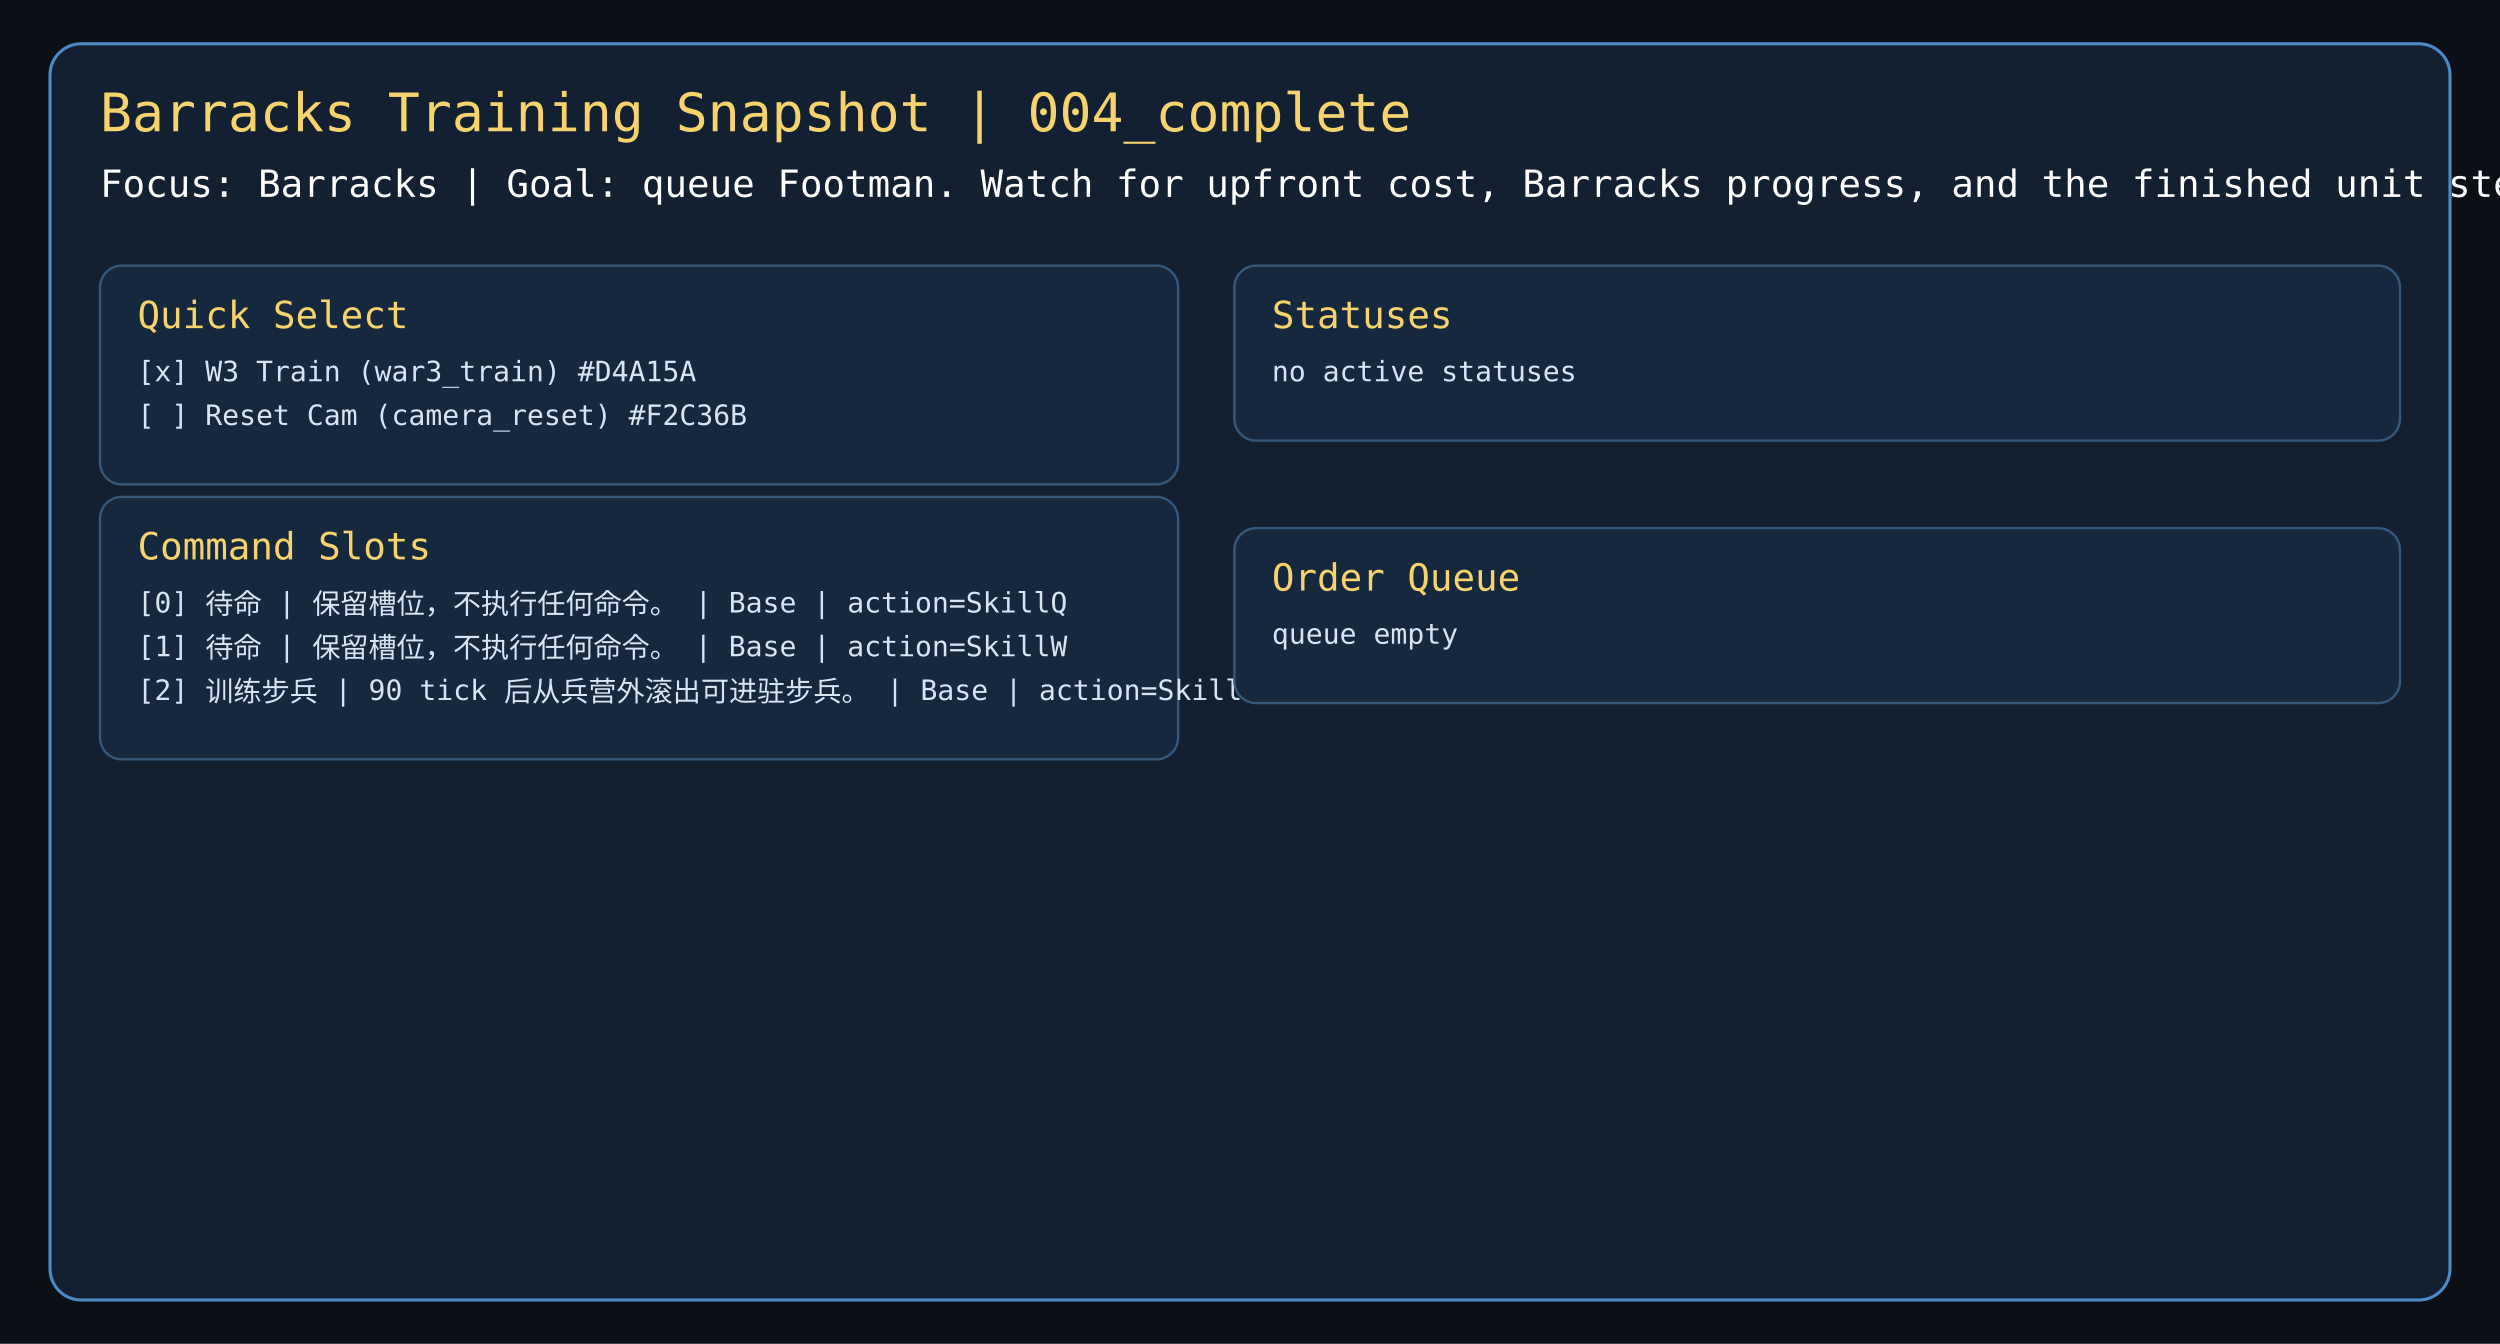
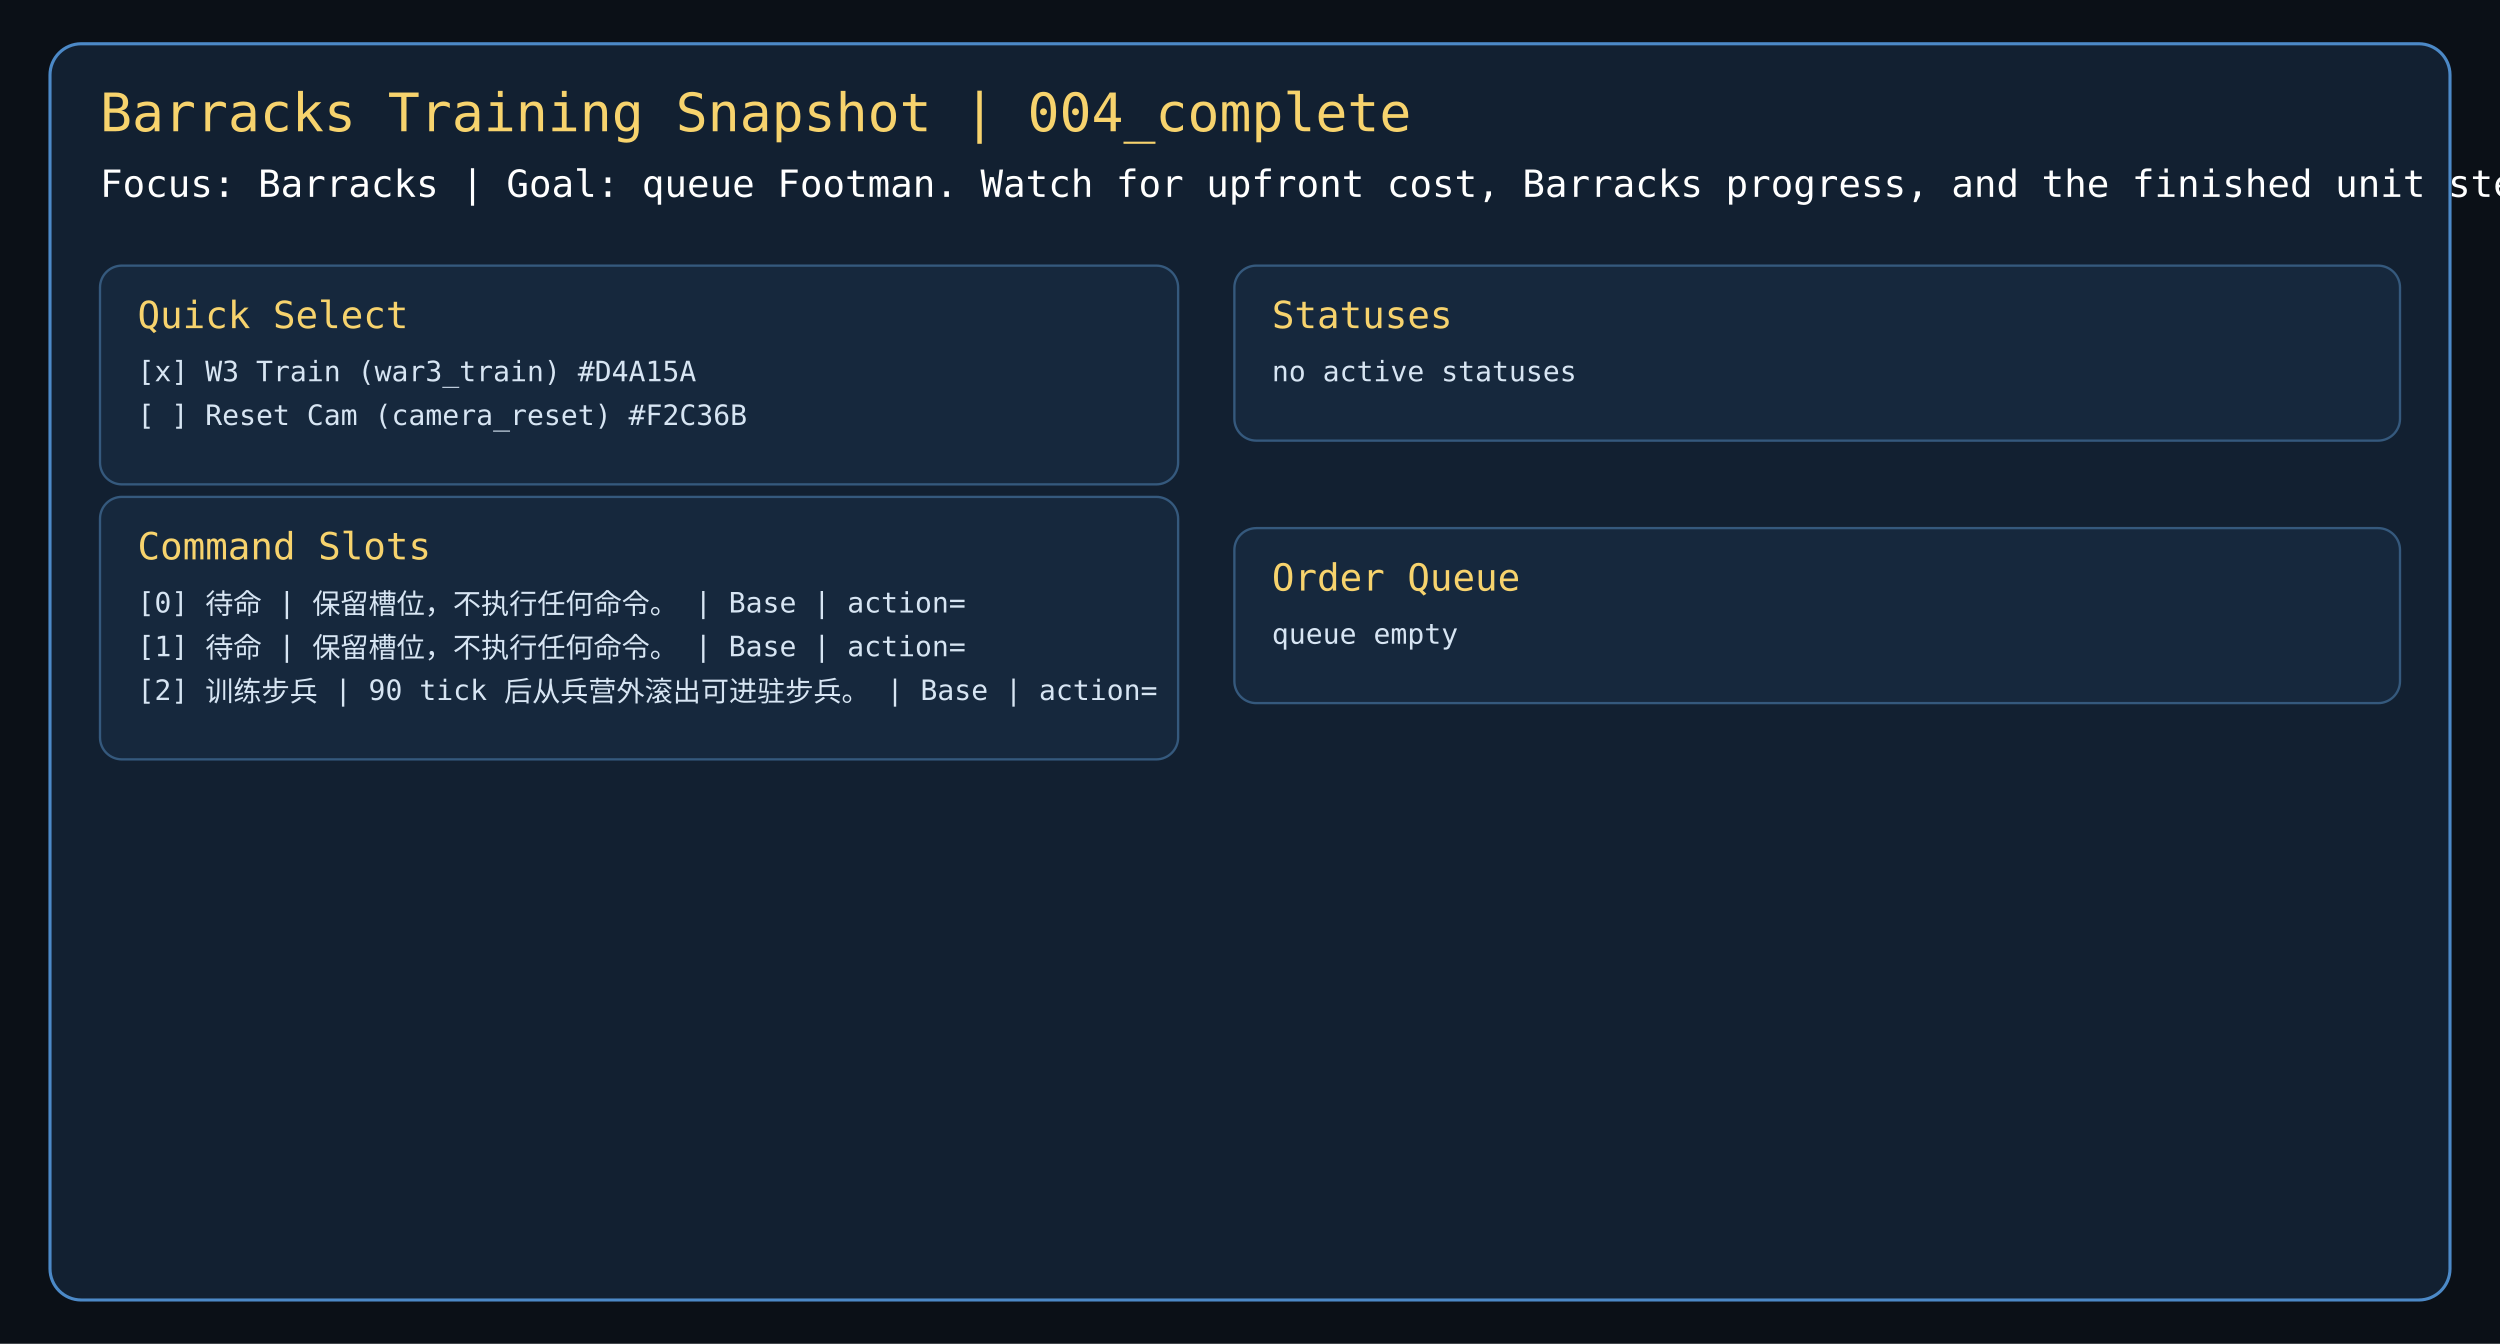
<svg xmlns="http://www.w3.org/2000/svg" width="1600" height="860" viewBox="0 0 1600 860">
  <rect width="1600" height="860" fill="#0b1017" />
  <rect x="32" y="28" width="1536" height="804" rx="20" fill="#122031" stroke="#4c89c7" stroke-width="2" />
  <text x="64" y="84" fill="#f7d36d" font-size="34" font-family="Consolas, monospace">Barracks Training Snapshot | 004_complete</text>
  <text x="64" y="126" fill="#ffffff" font-size="24" font-family="Consolas, monospace">Focus: Barracks | Goal: queue Footman. Watch for upfront cost, Barracks progress, and the finished unit stepping out of the building.</text>
  <rect x="64" y="170" width="690" height="140" rx="14" fill="#16283d" stroke="#35597d" stroke-width="1.5" />
  <text x="88" y="210" fill="#f7d36d" font-size="24" font-family="Consolas, monospace">Quick Select</text>
  <text x="88" y="244" fill="#d7e5f3" font-size="18" font-family="Consolas, monospace">[x] W3 Train (war3_train) #D4A15A</text>
  <text x="88" y="272" fill="#d7e5f3" font-size="18" font-family="Consolas, monospace">[ ] Reset Cam (camera_reset) #F2C36B</text>
  <rect x="64" y="318" width="690" height="168" rx="14" fill="#16283d" stroke="#35597d" stroke-width="1.5" />
  <text x="88" y="358" fill="#f7d36d" font-size="24" font-family="Consolas, monospace">Command Slots</text>
-   <text x="88" y="392" fill="#d7e5f3" font-size="18" font-family="Consolas, monospace">[0] 待命 | 保留槽位，不执行任何命令。 | Base | action=SkillQ</text>
-   <text x="88" y="420" fill="#d7e5f3" font-size="18" font-family="Consolas, monospace">[1] 待命 | 保留槽位，不执行任何命令。 | Base | action=SkillW</text>
-   <text x="88" y="448" fill="#d7e5f3" font-size="18" font-family="Consolas, monospace">[2] 训练步兵 | 90 tick 后从兵营外滚出可进驻步兵。 | Base | action=SkillE</text>
+   <text x="88" y="392" fill="#d7e5f3" font-size="18" font-family="Consolas, monospace">[0] 待命 | 保留槽位，不执行任何命令。 | Base | action=</text>
+   <text x="88" y="420" fill="#d7e5f3" font-size="18" font-family="Consolas, monospace">[1] 待命 | 保留槽位，不执行任何命令。 | Base | action=</text>
+   <text x="88" y="448" fill="#d7e5f3" font-size="18" font-family="Consolas, monospace">[2] 训练步兵 | 90 tick 后从兵营外滚出可进驻步兵。 | Base | action=</text>
  <rect x="790" y="170" width="746" height="112" rx="14" fill="#16283d" stroke="#35597d" stroke-width="1.5" />
  <text x="814" y="210" fill="#f7d36d" font-size="24" font-family="Consolas, monospace">Statuses</text>
  <text x="814" y="244" fill="#d7e5f3" font-size="18" font-family="Consolas, monospace">no active statuses</text>
  <rect x="790" y="338" width="746" height="112" rx="14" fill="#16283d" stroke="#35597d" stroke-width="1.5" />
  <text x="814" y="378" fill="#f7d36d" font-size="24" font-family="Consolas, monospace">Order Queue</text>
  <text x="814" y="412" fill="#d7e5f3" font-size="18" font-family="Consolas, monospace">queue empty</text>
</svg>
